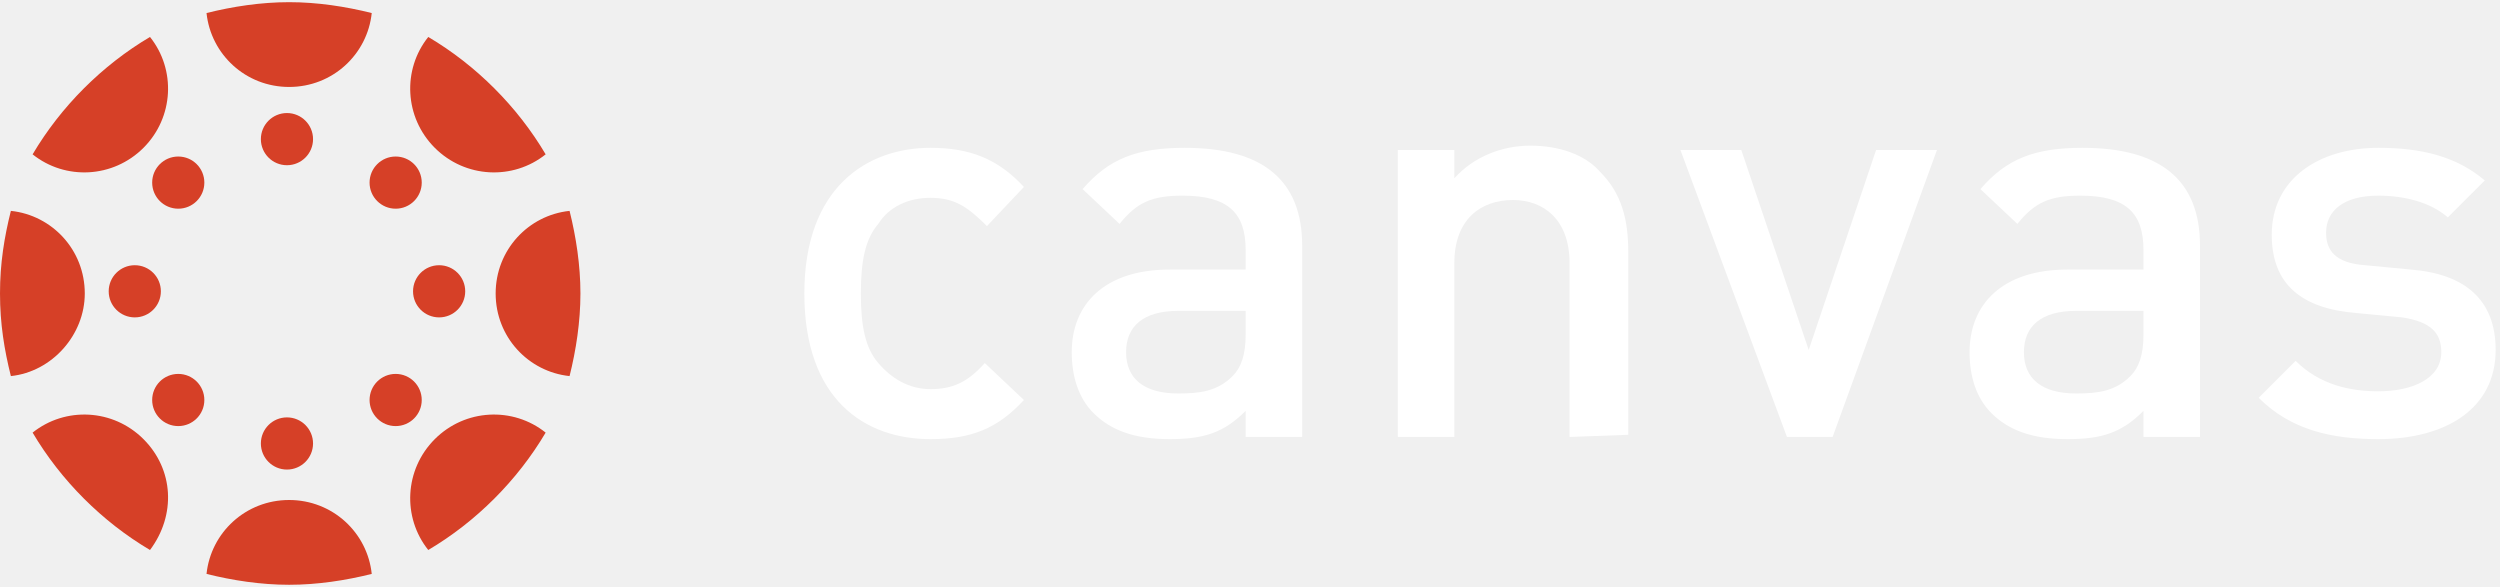
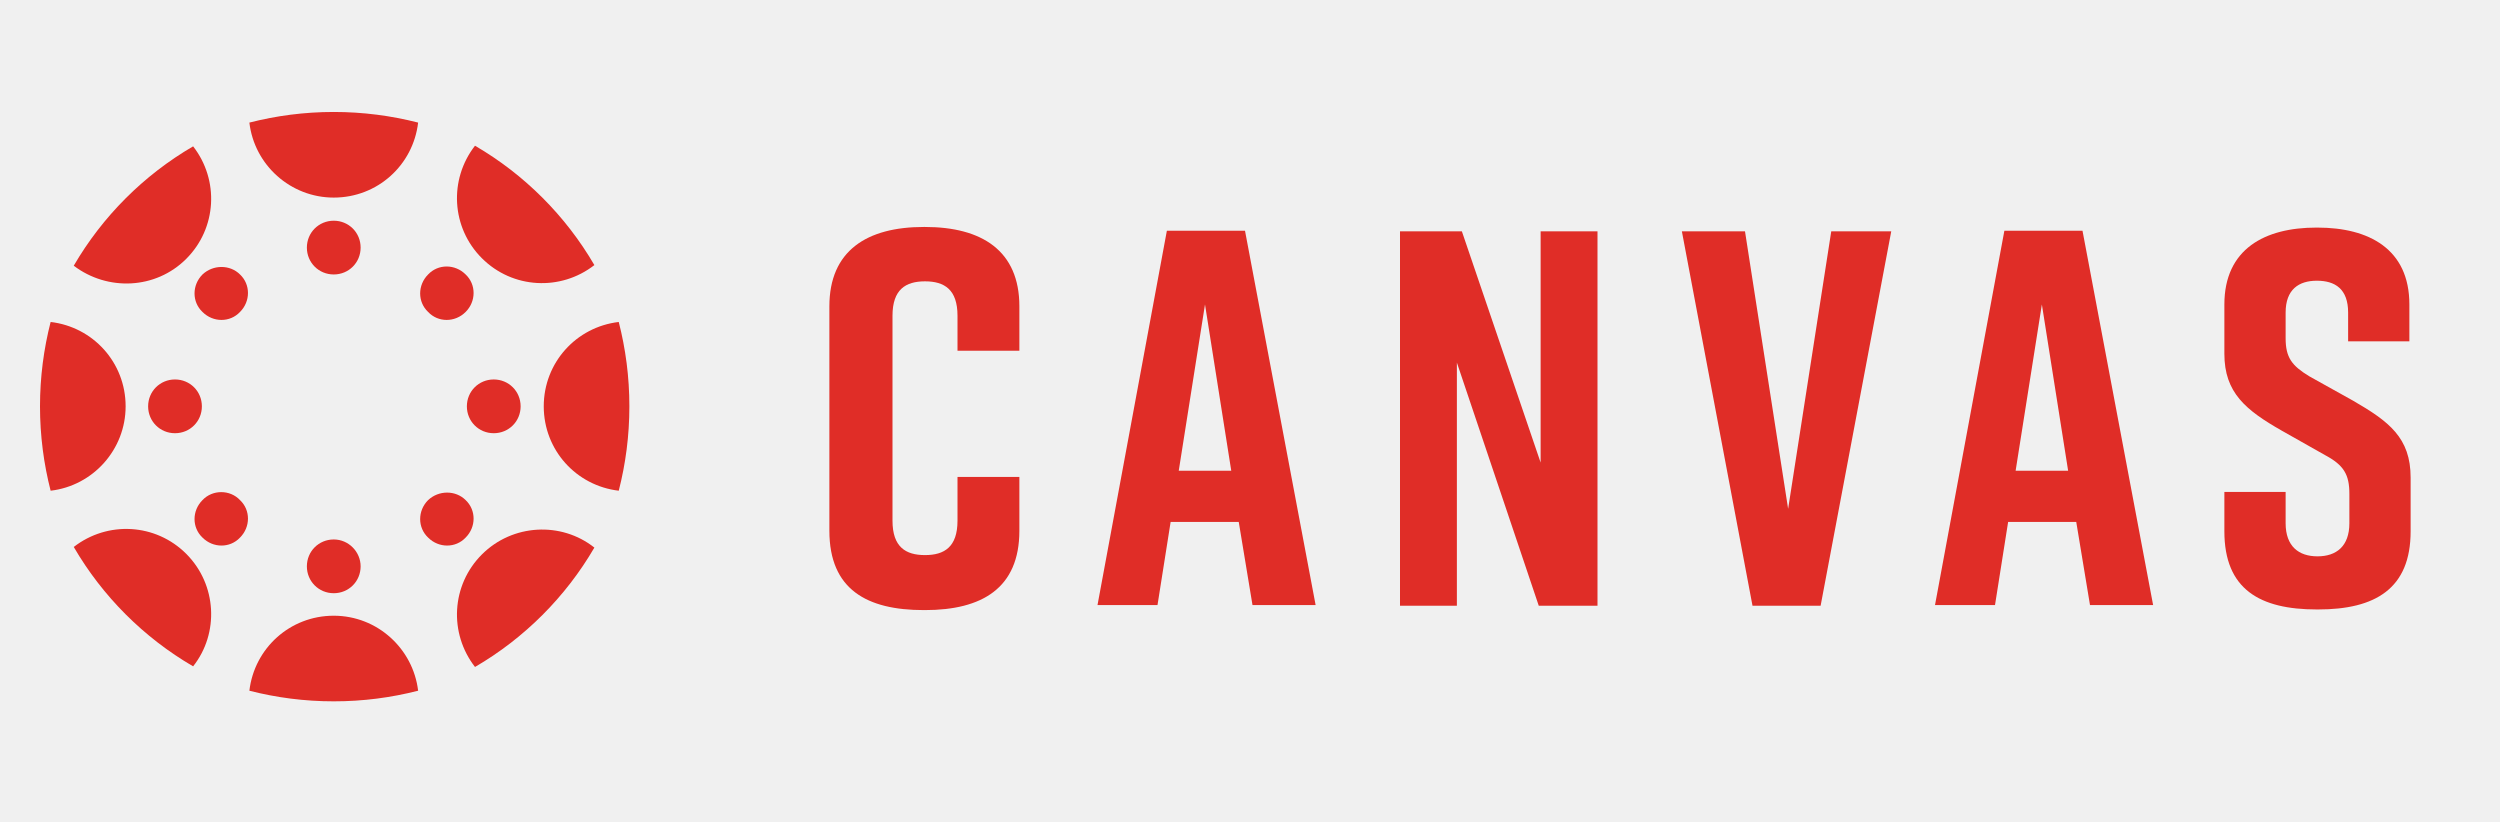
- <svg xmlns="http://www.w3.org/2000/svg" version="1.1" class="svg-canvas-logo" x="0px" y="0px" viewBox="0 0 115 27" width="115" height="27" enable-background="new 0 0 115 27" xml:space="preserve">
-   <g class="svg-logo-canvas__logomark">
-     <path id="Shape" fill="#D64027" d="M3.9,13.5c0-2-1.5-3.6-3.4-3.8C0.2,10.9,0,12.1,0,13.5s0.2,2.6,0.5,3.8C2.4,17.1,3.9,15.4,3.9,13.5L3.9,13.5z" />
-     <circle id="Oval" fill="#D64027" cx="6.2" cy="13.4" r="1.2" />
-     <path id="Shape_1_" fill="#D64027" d="M22.8,13.5c0,2,1.5,3.6,3.4,3.8c0.3-1.2,0.5-2.5,0.5-3.8s-0.2-2.6-0.5-3.8C24.3,9.9,22.8,11.5,22.8,13.5L22.8,13.5z" />
-     <circle id="Oval_1_" fill="#D64027" cx="20.2" cy="13.4" r="1.2" />
-     <path id="Shape_2_" fill="#D64027" d="M13.3,23c-2,0-3.6,1.5-3.8,3.4c1.2,0.3,2.5,0.5,3.8,0.5c1.3,0,2.6-0.2,3.8-0.5C16.9,24.5,15.3,23,13.3,23L13.3,23z" />
-     <circle id="Oval_2_" fill="#D64027" cx="13.2" cy="20.4" r="1.2" />
-     <path id="Shape_3_" fill="#D64027" d="M13.3,4c2,0,3.6-1.5,3.8-3.4c-1.2-0.3-2.5-0.5-3.8-0.5c-1.3,0-2.6,0.2-3.8,0.5C9.7,2.5,11.3,4,13.3,4L13.3,4z" />
-     <circle id="Oval_3_" fill="#D64027" cx="13.2" cy="6.4" r="1.2" />
-     <path id="Shape_4_" fill="#D64027" d="M20,20.2c-1.4,1.4-1.5,3.6-0.3,5.1c2.2-1.3,4.1-3.2,5.4-5.4C23.6,18.7,21.4,18.8,20,20.2L20,20.2z" />
-     <circle id="Oval_4_" fill="#D64027" cx="18.2" cy="18.4" r="1.2" />
-     <path id="Shape_5_" fill="#D64027" d="M6.6,6.8C8,5.4,8.1,3.2,6.9,1.7C4.7,3,2.8,4.9,1.5,7.1C3,8.3,5.2,8.2,6.6,6.8L6.6,6.8z" />
-     <circle id="Oval_5_" fill="#D64027" cx="8.2" cy="8.4" r="1.2" />
-     <path id="Shape_6_" fill="#D64027" d="M20,6.8c1.4,1.4,3.6,1.5,5.1,0.3c-1.3-2.2-3.2-4.1-5.4-5.4C18.5,3.2,18.6,5.4,20,6.8L20,6.8z" />
-     <circle id="Oval_6_" fill="#D64027" cx="18.2" cy="8.4" r="1.2" />
-     <path id="Shape_7_" fill="#D64027" d="M6.6,20.2c-1.4-1.4-3.6-1.5-5.1-0.3c1.3,2.2,3.2,4.1,5.4,5.4C8.1,23.7,8,21.6,6.6,20.2L6.6,20.2z" />
-     <circle id="Oval_7_" fill="#D64027" cx="8.2" cy="18.4" r="1.2" />
-   </g>
-   <g class="svg-logo-canvas__logotype" transform="translate(37, 8)">
-     <path id="Shape_8_" fill="#FFFFFF" d="M5.8,12.2c-3,0-5.8-1.8-5.8-6.7s2.9-6.7,5.8-6.7c1.8,0,3.1,0.5,4.3,1.8L8.4,2.4C7.5,1.5,6.9,1.1,5.8,1.1c-1,0-1.9,0.4-2.4,1.2C2.8,3,2.6,4,2.6,5.5S2.8,8,3.4,8.7C4,9.4,4.8,9.9,5.8,9.9c1,0,1.7-0.3,2.5-1.2l1.8,1.7C8.9,11.7,7.7,12.2,5.8,12.2L5.8,12.2z" />
-     <path id="Shape_9_" fill="#FFFFFF" d="M20.3,12.1v-1.2c-1,1-1.9,1.3-3.5,1.3c-1.6,0-2.7-0.4-3.5-1.2c-0.7-0.7-1-1.7-1-2.8c0-2.2,1.5-3.8,4.5-3.8h3.5V3.5c0-1.7-0.8-2.5-2.9-2.5c-1.4,0-2.1,0.3-2.9,1.3l-1.7-1.6c1.2-1.4,2.5-1.9,4.7-1.9c3.6,0,5.4,1.5,5.4,4.5v8.8H20.3L20.3,12.1z M20.3,6.3h-3.1c-1.6,0-2.4,0.7-2.4,1.9s0.8,1.9,2.4,1.9c1,0,1.8-0.1,2.5-0.8c0.4-0.4,0.6-1,0.6-1.9V6.3L20.3,6.3z" />
-     <path id="Shape_10_" fill="#FFFFFF" d="M35.2,12.1v-8c0-2-1.2-2.9-2.6-2.9c-1.5,0-2.7,0.9-2.7,2.9v8h-2.6V-1.1h2.6v1.3c0.9-1,2.2-1.5,3.5-1.5c1.3,0,2.5,0.4,3.2,1.2c1,1,1.3,2.2,1.3,3.7v8.4L35.2,12.1L35.2,12.1z" />
-     <path id="Shape_11_" fill="#FFFFFF" d="M47.3,12.1h-2.1L40.3-1.1h2.8l3.1,9.2l3.1-9.2h2.8L47.3,12.1L47.3,12.1z" />
-     <path id="Shape_12_" fill="#FFFFFF" d="M61.6,12.1v-1.2c-1,1-1.9,1.3-3.5,1.3c-1.6,0-2.7-0.4-3.5-1.2c-0.7-0.7-1-1.7-1-2.8c0-2.2,1.5-3.8,4.5-3.8h3.5V3.5c0-1.7-0.8-2.5-2.9-2.5c-1.4,0-2.1,0.3-2.9,1.3l-1.7-1.6c1.2-1.4,2.5-1.9,4.7-1.9c3.6,0,5.4,1.5,5.4,4.5v8.8H61.6L61.6,12.1z M61.6,6.3h-3.1c-1.6,0-2.4,0.7-2.4,1.9s0.8,1.9,2.4,1.9c1,0,1.8-0.1,2.5-0.8c0.4-0.4,0.6-1,0.6-1.9V6.3L61.6,6.3z" />
-     <path id="Shape_13_" fill="#FFFFFF" d="M72.4,12.2c-2.1,0-4-0.4-5.5-1.9l1.7-1.7c1.1,1.1,2.5,1.4,3.8,1.4c1.6,0,2.9-0.6,2.9-1.8c0-0.9-0.5-1.4-1.8-1.6l-2.1-0.2c-2.5-0.2-3.9-1.3-3.9-3.6c0-2.6,2.2-4,4.9-4c2,0,3.6,0.4,4.9,1.5l-1.7,1.7c-0.8-0.7-2-1-3.2-1C70.8,1,70,1.7,70,2.7c0,0.8,0.4,1.4,1.8,1.5l2.1,0.2c2.5,0.2,3.9,1.4,3.9,3.7C77.8,10.8,75.5,12.2,72.4,12.2L72.4,12.2z" />
+ <svg xmlns="http://www.w3.org/2000/svg" version="1.1" class="svg-canvas-logo" x="0px" y="0px" viewBox="200 250 400 115" width="140" height="46" enable-background="new 0 0 115 46" xml:space="preserve">
+   <style type="text/css">
+ 	.st0{fill:#e02d27;}
+ </style>
+   <g>
+     <g>
+       <path class="st0" d="M220.1,306.8c0-7-5.2-12.7-12-13.5c-1.1,4.3-1.7,8.8-1.7,13.5c0,4.7,0.6,9.2,1.7,13.5    C214.9,319.5,220.1,313.7,220.1,306.8z" />
+       <path class="st0" d="M228,302.5c-2.4,0-4.3,1.9-4.3,4.3c0,2.4,1.9,4.3,4.3,4.3c2.4,0,4.3-1.9,4.3-4.3    C232.3,304.4,230.4,302.5,228,302.5z" />
+       <path class="st0" d="M287,306.8c0,7,5.2,12.7,12,13.5c1.1-4.3,1.7-8.8,1.7-13.5c0-4.7-0.6-9.2-1.7-13.5    C292.2,294.1,287,299.8,287,306.8z" />
+       <path class="st0" d="M279,302.5c-2.4,0-4.3,1.9-4.3,4.3c0,2.4,1.9,4.3,4.3,4.3c2.4,0,4.3-1.9,4.3-4.3    C283.3,304.4,281.4,302.5,279,302.5z" />
+       <path class="st0" d="M253.4,340.3c-7,0-12.7,5.2-13.5,12c4.3,1.1,8.8,1.7,13.5,1.7c4.7,0,9.2-0.6,13.5-1.7    C266.1,345.6,260.4,340.3,253.4,340.3z" />
+       <path class="st0" d="M253.4,328.1c-2.4,0-4.3,1.9-4.3,4.3c0,2.4,1.9,4.3,4.3,4.3c2.4,0,4.3-1.9,4.3-4.3    C257.7,330.1,255.8,328.1,253.4,328.1z" />
+       <path class="st0" d="M253.4,273.4c7,0,12.7-5.2,13.5-12c-4.3-1.1-8.8-1.7-13.5-1.7c-4.7,0-9.2,0.6-13.5,1.7    C240.7,268.2,246.5,273.4,253.4,273.4z" />
+       <path class="st0" d="M253.4,277.1c-2.4,0-4.3,1.9-4.3,4.3c0,2.4,1.9,4.3,4.3,4.3c2.4,0,4.3-1.9,4.3-4.3    C257.7,279,255.8,277.1,253.4,277.1z" />
+       <path class="st0" d="M277.1,330.5c-4.9,4.9-5.3,12.6-1.1,18c7.9-4.6,14.5-11.2,19.1-19.1C289.8,325.2,282,325.6,277.1,330.5z" />
+       <path class="st0" d="M268.5,321.8c-1.7,1.7-1.7,4.4,0,6c1.7,1.7,4.4,1.7,6,0c1.7-1.7,1.7-4.4,0-6    C272.9,320.2,270.2,320.2,268.5,321.8z" />
+       <path class="st0" d="M229.8,283.2c4.9-4.9,5.3-12.6,1.1-18c-7.9,4.6-14.5,11.2-19.1,19.1C217.2,288.4,224.9,288.1,229.8,283.2z" />
+       <path class="st0" d="M232.4,285.7c-1.7,1.7-1.7,4.4,0,6c1.7,1.7,4.4,1.7,6,0c1.7-1.7,1.7-4.4,0-6    C236.8,284.1,234.1,284.1,232.4,285.7z" />
+       <path class="st0" d="M277.1,283.1c4.9,4.9,12.6,5.3,18,1.1c-4.6-7.9-11.2-14.5-19.1-19.1C271.8,270.5,272.2,278.2,277.1,283.1z" />
+       <path class="st0" d="M274.5,291.7c1.7-1.7,1.7-4.4,0-6c-1.7-1.7-4.4-1.7-6,0c-1.7,1.7-1.7,4.4,0,6    C270.1,293.4,272.8,293.4,274.5,291.7z" />
+       <path class="st0" d="M229.8,330.4c-4.9-4.9-12.6-5.3-18-1.1c4.6,7.9,11.2,14.5,19.1,19.1C235.1,343.1,234.7,335.3,229.8,330.4z" />
+       <path class="st0" d="M232.4,321.8c-1.7,1.7-1.7,4.4,0,6c1.7,1.7,4.4,1.7,6,0c1.7-1.7,1.7-4.4,0-6    C236.8,320.1,234,320.1,232.4,321.8z" />
+     </g>
+     <g>
+       <path class="st0" d="M363.1,326.7c0,9.2-6,12.7-15.1,12.7h-0.2c-9.1,0-15.1-3.3-15.1-12.7v-35.9c0-8.9,6-12.7,15.1-12.7h0.2    c9.1,0,15.1,3.8,15.1,12.7v7.1h-9.9v-5.6c0-4.2-2.1-5.5-5.2-5.5s-5.2,1.3-5.2,5.5v32.8c0,4.2,2.1,5.5,5.2,5.5s5.2-1.3,5.2-5.5v-7    h9.9V326.7z" />
+       <path class="st0" d="M398.2,325.3h-10.9l-2.1,13.3h-9.6l11.1-59.9h12.5l11.3,59.9h-10.1L398.2,325.3z M397,317.1l-4.2-26.6    l-4.2,26.6H397z" />
+       <path class="st0" d="M424,338.7v-59.9h9.9l12.6,37v-37h9.1v59.9h-9.4l-13.1-38.9v38.9H424z" />
+       <path class="st0" d="M491.3,338.7h-10.9l-11.3-59.9h10.1l6.9,44.4l6.9-44.4h9.6L491.3,338.7z" />
+       <path class="st0" d="M532.2,325.3h-10.9l-2.1,13.3h-9.6l11.1-59.9h12.5l11.3,59.9h-10.1L532.2,325.3z M530.9,317.1l-4.2-26.6    l-4.2,26.6H530.9z" />
+       <path class="st0" d="M575.7,296.3v-4.5c0-3.8-2.1-5.1-5-5.1c-2.9,0-5,1.4-5,5.1v4.1c0,3.1,1,4.4,3.8,6.1l7,3.9    c5.7,3.3,9.2,5.9,9.2,12.3v8.6c0,9.2-5.7,12.5-14.8,12.5h-0.2c-9.1,0-14.8-3.2-14.8-12.5v-6.3h9.8v5c0,3.7,2.1,5.3,5.1,5.3    s5.1-1.6,5.1-5.3v-4.7c0-3.1-0.9-4.6-3.9-6.2l-6.9-3.9c-5.8-3.3-9.2-6.1-9.2-12.3v-7.9c0-8.9,6.5-12.3,14.7-12.3h0.2    c8.2,0,14.7,3.4,14.7,12.3v5.9H575.7z" />
+     </g>
  </g>
</svg>
